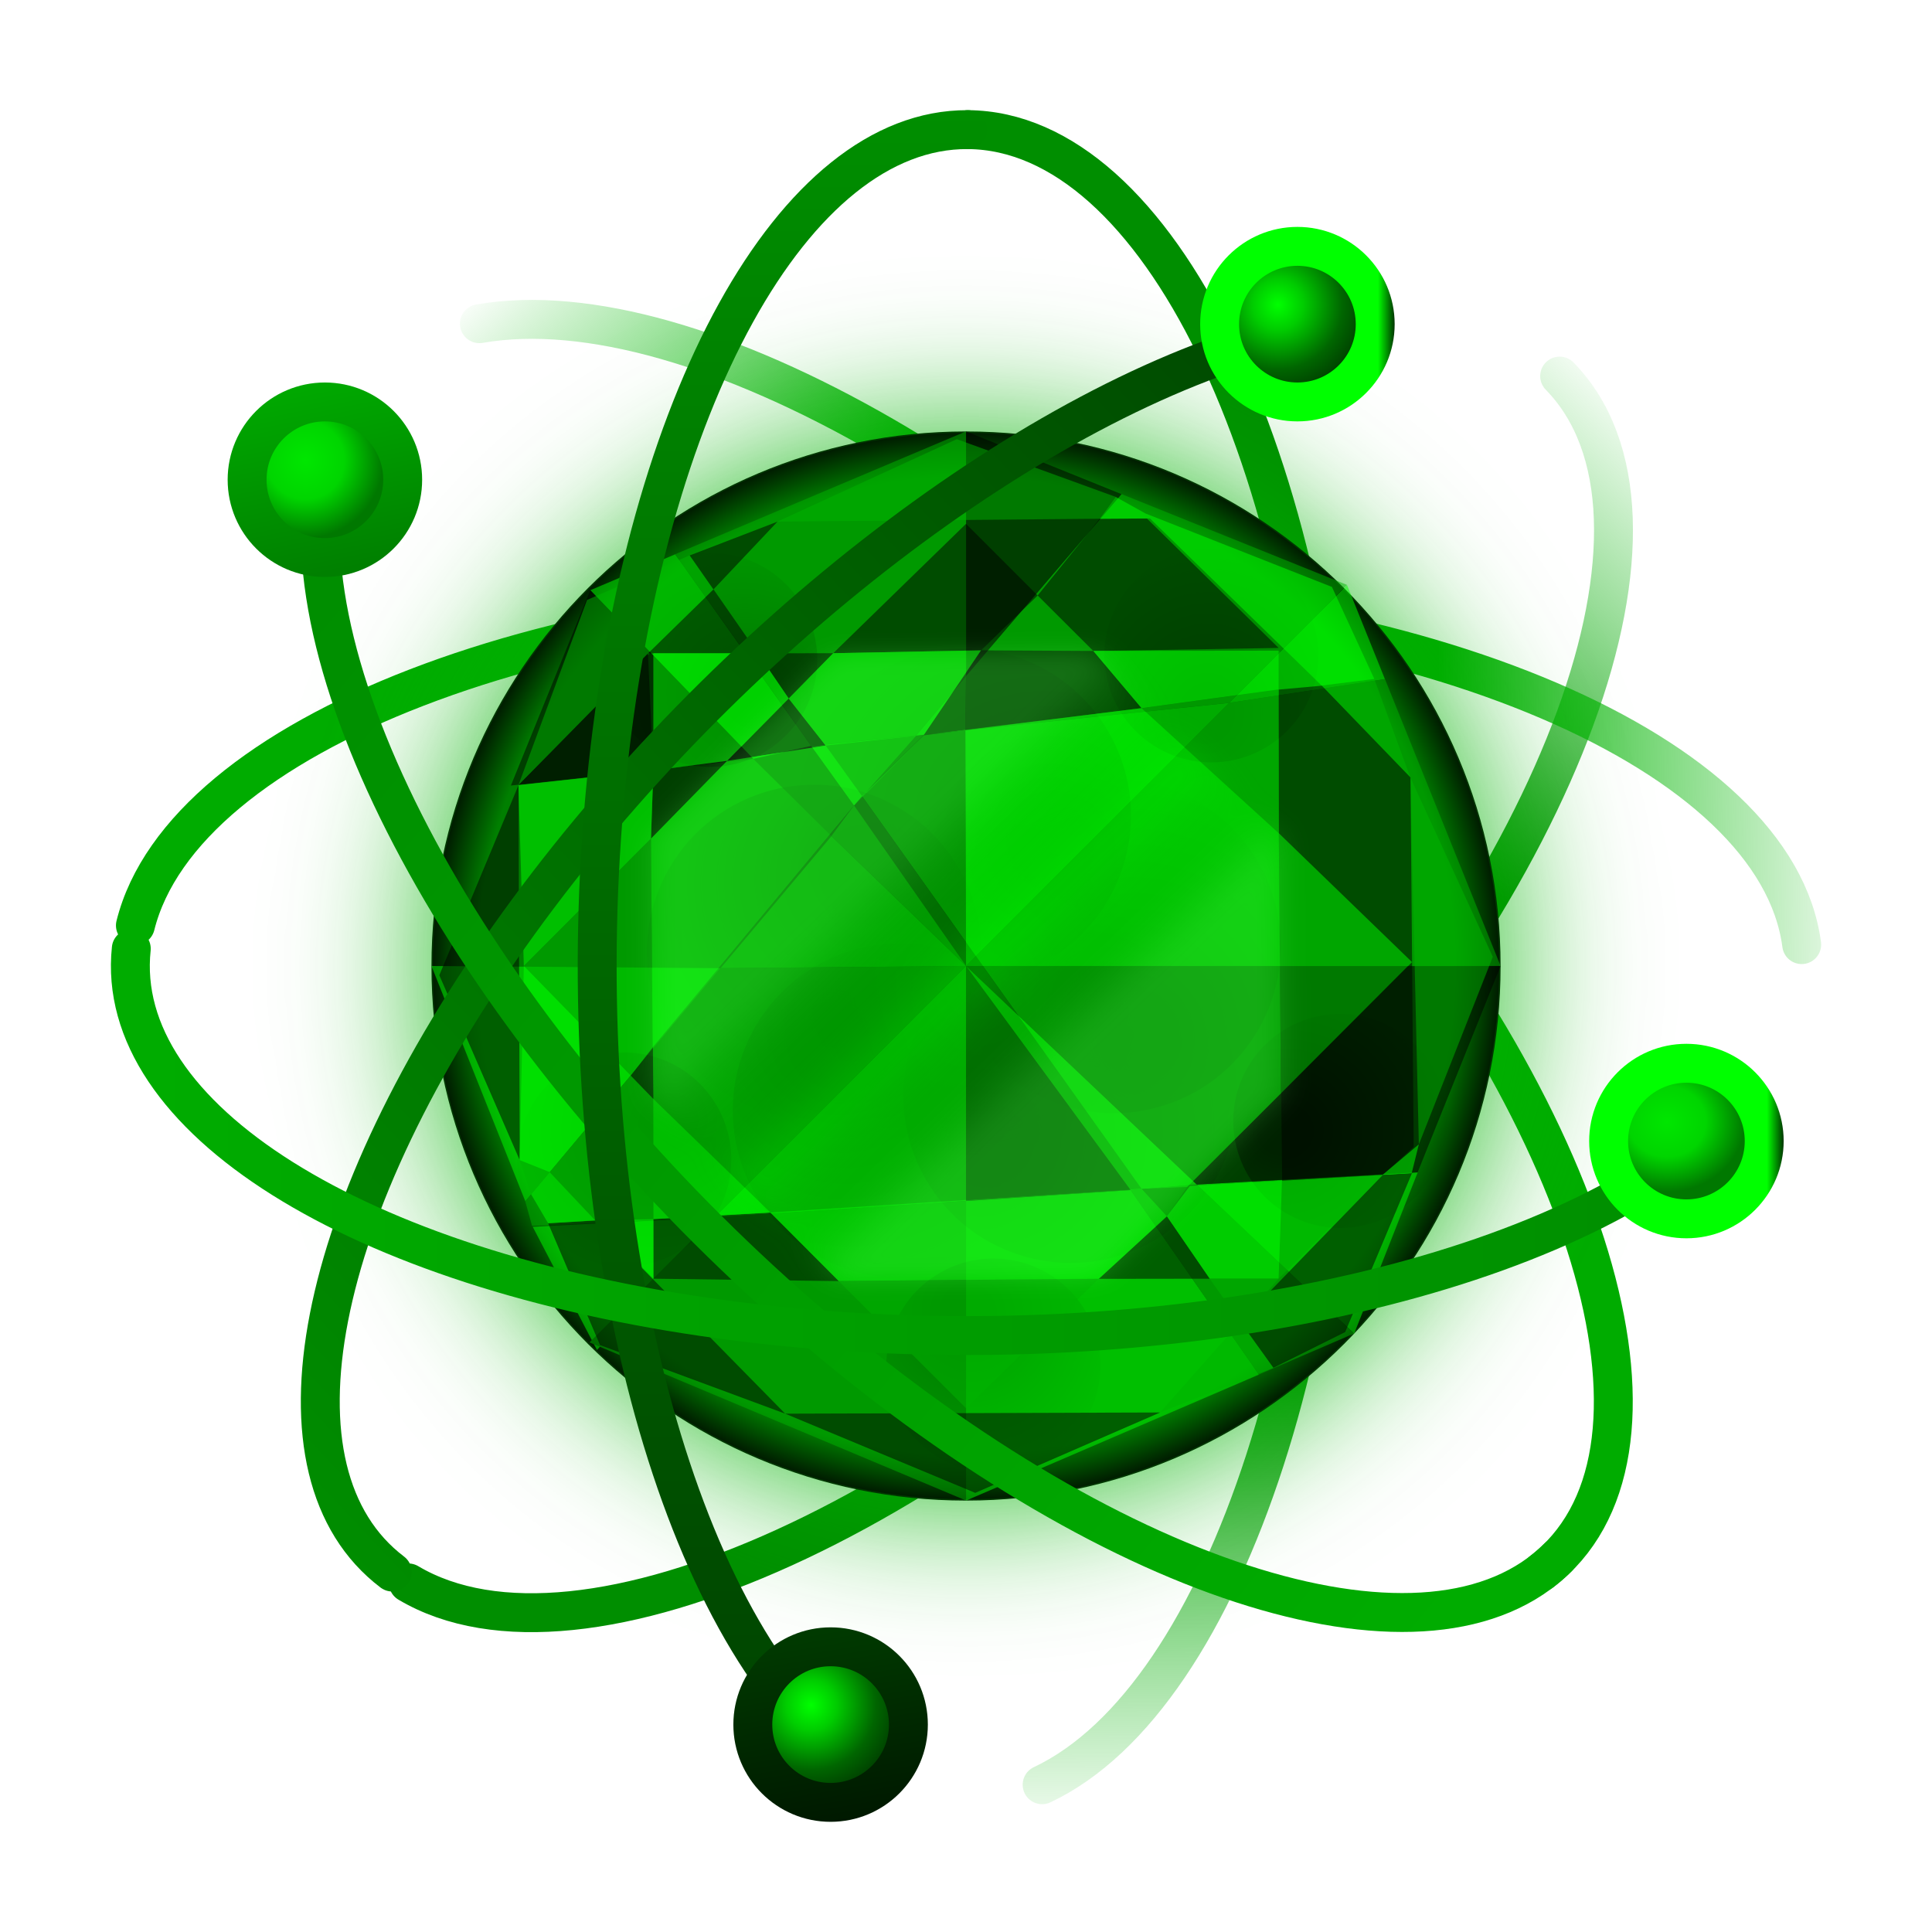
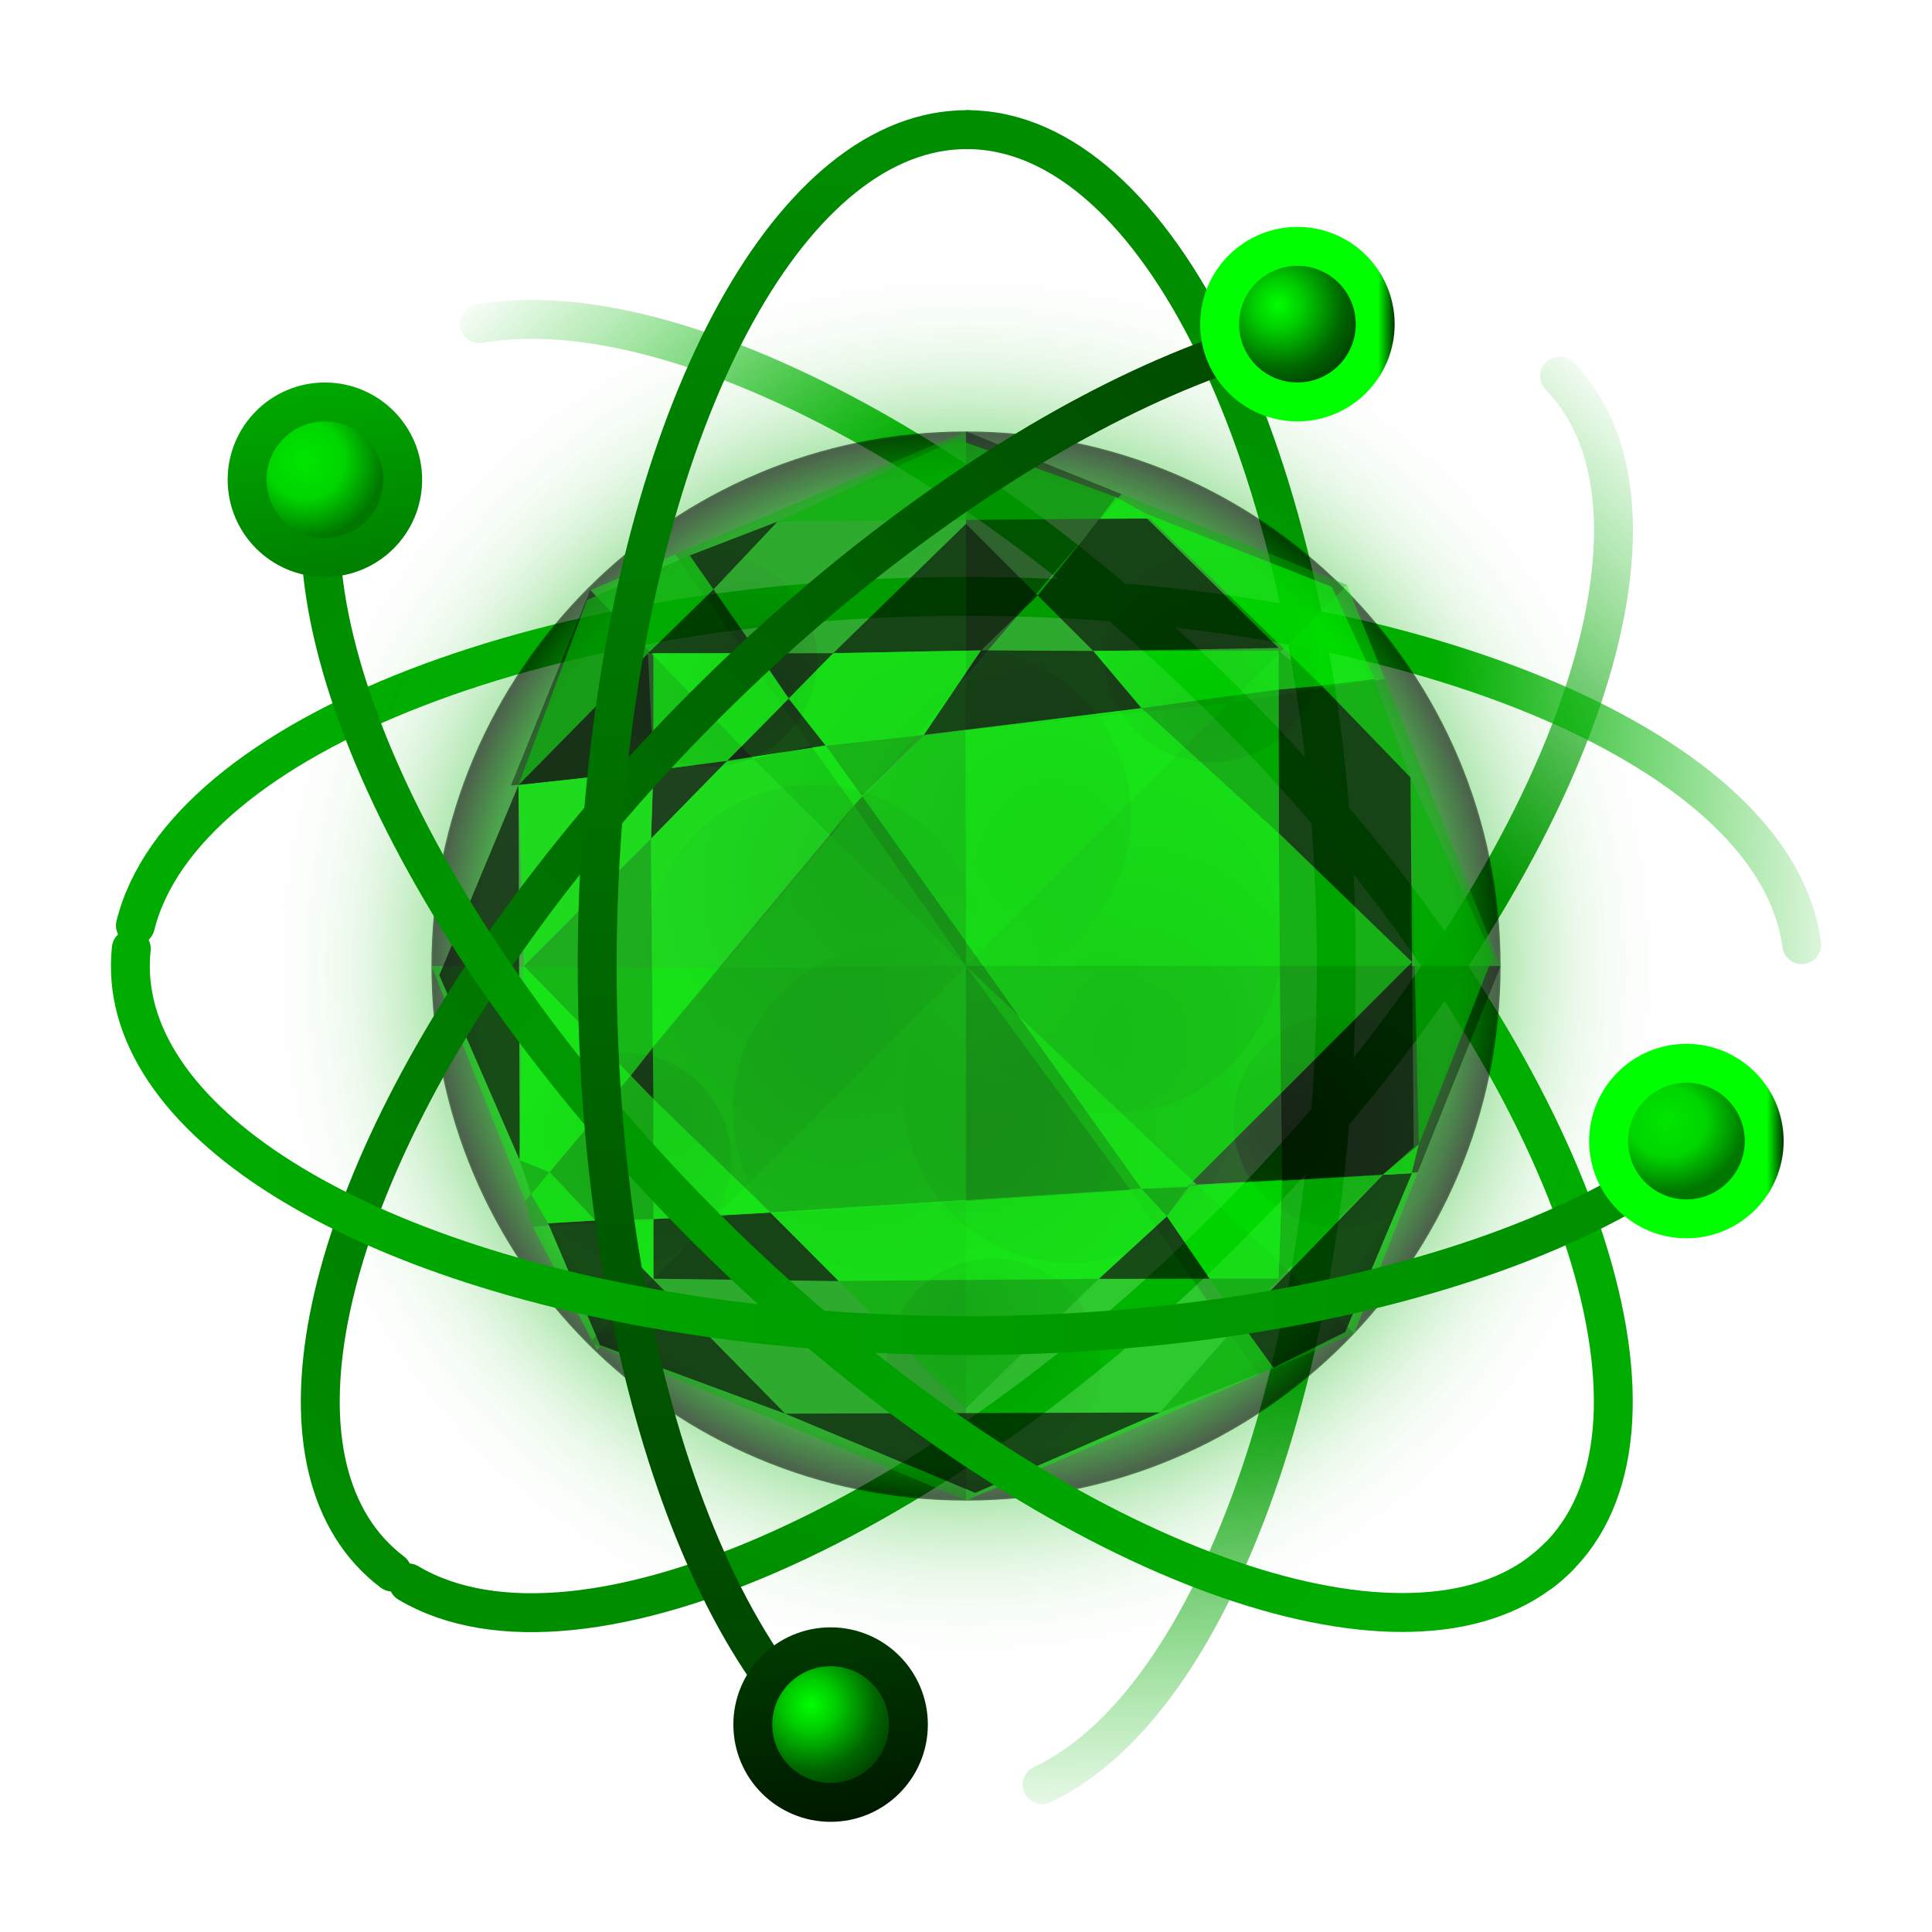
<svg xmlns="http://www.w3.org/2000/svg" xmlns:xlink="http://www.w3.org/1999/xlink" width="64" height="64" version="1.1" viewBox="0 0 16.933 16.933" xml:space="preserve">
  <defs>
    <linearGradient id="linearGradient1">
      <stop stop-color="#0f0" offset=".914" />
      <stop stop-color="#003600" offset="1" />
    </linearGradient>
    <linearGradient id="linearGradient4">
      <stop stop-color="#007000" offset=".132" />
      <stop stop-color="#008200" stop-opacity="0" offset="1" />
    </linearGradient>
    <radialGradient id="radialGradient6" cx="8.514" cy="7.493" r="1.792" gradientTransform="matrix(1.8966 .0082445 -.0089578 2.0606 -20.089 -4.4777)" gradientUnits="userSpaceOnUse" xlink:href="#linearGradient4" />
    <radialGradient id="radialGradient7" cx="8.514" cy="7.493" r="1.792" gradientTransform="matrix(1.8966 .0082445 -.0089578 2.0606 -25.75 -18.249)" gradientUnits="userSpaceOnUse" xlink:href="#linearGradient4" />
    <radialGradient id="radialGradient8" cx="8.514" cy="7.493" r="1.792" gradientTransform="matrix(1.8966 .0082445 -.0089578 2.0606 -14.048 -27.014)" gradientUnits="userSpaceOnUse" xlink:href="#linearGradient4" />
    <radialGradient id="radialGradient9" cx="8.514" cy="7.493" r="1.792" gradientTransform="matrix(1.8966 .0082445 -.0089578 2.0606 -2.2717 -17.74)" gradientUnits="userSpaceOnUse" xlink:href="#linearGradient4" />
    <radialGradient id="radialGradient10" cx="8.514" cy="7.493" r="1.792" gradientTransform="matrix(1.8966 .0082445 -.0089578 2.0606 -8.0768 -3.6769)" gradientUnits="userSpaceOnUse" xlink:href="#linearGradient4" />
    <radialGradient id="radialGradient11" cx="8.514" cy="7.493" r="1.792" gradientTransform="matrix(1.2138 .0052765 -.005733 1.3188 -9.7871 -2.4848)" gradientUnits="userSpaceOnUse" xlink:href="#linearGradient4" />
    <radialGradient id="radialGradient12" cx="8.514" cy="7.493" r="1.792" gradientTransform="matrix(1.2138 .0052765 -.005733 1.3188 -21.347 -12.96)" gradientUnits="userSpaceOnUse" xlink:href="#linearGradient4" />
    <radialGradient id="radialGradient13" cx="8.514" cy="7.493" r="1.792" gradientTransform="matrix(1.2138 .0052765 -.005733 1.3188 -12.884 -25.328)" gradientUnits="userSpaceOnUse" xlink:href="#linearGradient4" />
    <radialGradient id="radialGradient14" cx="8.514" cy="7.493" r="1.792" gradientTransform="matrix(1.2138 .0052765 -.005733 1.3188 2.1297 -20.932)" gradientUnits="userSpaceOnUse" xlink:href="#linearGradient4" />
    <radialGradient id="radialGradient15" cx="8.514" cy="7.493" r="1.792" gradientTransform="matrix(1.2138 .0052765 -.005733 1.3188 1.899 -6.2095)" gradientUnits="userSpaceOnUse" xlink:href="#linearGradient4" />
    <radialGradient id="radialGradient17" cx="8.605" cy="8.744" r="2.268" gradientTransform="matrix(1 0 0 1.0175 0 -.15273)" gradientUnits="userSpaceOnUse">
      <stop stop-color="#00c700" offset="0" />
      <stop stop-color="#050" stop-opacity="0" offset="1" />
    </radialGradient>
    <clipPath id="clipPath260">
      <circle cx="8.467" cy="8.467" r="7.123" />
    </clipPath>
    <clipPath id="clipPath261">
      <circle transform="rotate(-6.5888)" cx="8.467" cy="8.467" r="7.123" />
    </clipPath>
    <clipPath id="clipPath262">
      <circle transform="rotate(-81.589)" cx="8.467" cy="8.467" r="7.123" />
    </clipPath>
    <clipPath id="clipPath263">
      <circle transform="rotate(203.41)" cx="8.467" cy="8.467" r="7.123" />
    </clipPath>
    <clipPath id="clipPath264">
      <circle transform="rotate(128.41)" cx="8.467" cy="8.467" r="7.123" />
    </clipPath>
    <clipPath id="clipPath265">
      <circle transform="rotate(45)" cx="8.467" cy="8.467" r="7.123" />
    </clipPath>
    <clipPath id="clipPath266">
      <circle transform="rotate(15)" cx="8.467" cy="8.467" r="7.123" />
    </clipPath>
    <clipPath id="clipPath267">
      <circle transform="rotate(-60)" cx="8.467" cy="8.467" r="7.123" />
    </clipPath>
    <clipPath id="clipPath268">
      <circle transform="rotate(225)" cx="8.467" cy="8.467" r="7.123" />
    </clipPath>
    <clipPath id="clipPath269">
      <circle transform="rotate(150)" cx="8.467" cy="8.467" r="7.123" />
    </clipPath>
    <clipPath id="clipPath270">
      <circle transform="rotate(75)" cx="8.467" cy="8.467" r="7.123" />
    </clipPath>
    <radialGradient id="radialGradient2" cx="8.467" cy="8.467" r="7.141" gradientUnits="userSpaceOnUse" xlink:href="#linearGradient1" />
    <filter id="filter2" x="-.168" y="-.168" width="1.336" height="1.336" color-interpolation-filters="sRGB">
      <feFlood flood-color="rgb(0,178,0)" flood-opacity=".878" in="SourceGraphic" result="flood" />
      <feGaussianBlur in="SourceGraphic" result="blur" stdDeviation="1" />
      <feOffset dx="0" dy="0" in="blur" result="offset" />
      <feComposite in="flood" in2="offset" operator="in" result="comp1" />
      <feComposite in="SourceGraphic" in2="comp1" result="comp2" />
    </filter>
-     <linearGradient id="linearGradient68" x1="3.759" x2="7.53" y1="2.851" y2="8.041" gradientUnits="userSpaceOnUse">
-       <stop stop-color="#6f6" offset=".3" />
-       <stop stop-color="#090" stop-opacity="0" offset=".43" />
-       <stop stop-color="#0f0" offset=".511" />
-       <stop stop-color="#0ea70e" stop-opacity=".137" offset=".618" />
-       <stop stop-color="#6f6" offset=".703" />
-     </linearGradient>
-     <filter id="filter6" x="-.046" y="-.046" width="1.092" height="1.092" color-interpolation-filters="sRGB">
-       <feGaussianBlur stdDeviation="0.123" />
-     </filter>
    <linearGradient id="linearGradient3678-3">
      <stop stop-color="#008e00" offset="0" />
      <stop stop-color="#00bc00" stop-opacity="0" offset="1" />
    </linearGradient>
    <linearGradient id="linearGradient3672-5">
      <stop stop-color="#008e00" offset="0" />
      <stop stop-color="#004000" offset="1" />
    </linearGradient>
    <linearGradient id="linearGradient3789-6">
      <stop stop-color="#00ac00" offset="0" />
      <stop stop-color="#00bc00" stop-opacity="0" offset="1" />
    </linearGradient>
    <linearGradient id="linearGradient6326-2">
      <stop stop-color="#00ac00" offset="0" />
      <stop stop-color="#008c00" offset="1" />
    </linearGradient>
    <linearGradient id="linearGradient3642-9" x1="48.127" x2="2.873" y1="25.828" y2="24.414" gradientUnits="userSpaceOnUse" xlink:href="#linearGradient3672-5" />
    <linearGradient id="linearGradient4103-5">
      <stop stop-color="#00e600" offset="0" />
      <stop stop-color="#00d500" offset=".5" />
      <stop stop-color="#007800" offset="1" />
    </linearGradient>
    <linearGradient id="linearGradient3712-4" x1="9.875" x2="9.125" y1="43.125" y2="38.625" gradientUnits="userSpaceOnUse">
      <stop stop-color="#001200" offset="0" />
      <stop stop-color="#003b00" offset="1" />
    </linearGradient>
    <radialGradient id="radialGradient3720-3" cx="9.125" cy="40.125" r="1.875" gradientUnits="userSpaceOnUse">
      <stop stop-color="#0f0" offset="0" />
      <stop stop-color="#0c0" offset=".262" />
      <stop stop-color="#060" offset=".663" />
      <stop stop-color="#030" offset="1" />
    </radialGradient>
    <radialGradient id="radialGradient3724-6" cx="8.927" cy="39.982" r="1.875" gradientTransform="matrix(.8 -1.3546e-7 1.2255e-7 .72374 1.9832 11.188)" gradientUnits="userSpaceOnUse" xlink:href="#linearGradient4103-5" />
    <linearGradient id="linearGradient3726-7" x1="8.375" x2="9.125" y1="38.625" y2="42.375" gradientUnits="userSpaceOnUse">
      <stop stop-color="#00ab00" offset="0" />
      <stop stop-color="#008000" offset="1" />
    </linearGradient>
    <linearGradient id="linearGradient3757-8" x1="4.49" x2="47.5" y1="23" y2="23" gradientUnits="userSpaceOnUse" xlink:href="#linearGradient6326-2" />
    <linearGradient id="linearGradient3765-4" x1="46.006" x2="4.287" y1="23.707" y2="27.243" gradientUnits="userSpaceOnUse" xlink:href="#linearGradient6326-2" />
    <linearGradient id="linearGradient3773-5" x1="3.5" x2="47.5" y1="23" y2="23" gradientUnits="userSpaceOnUse" xlink:href="#linearGradient3672-5" />
    <radialGradient id="radialGradient3783-2" cx="8.927" cy="39.927" r="1.875" gradientTransform="matrix(.8 -1.4446e-7 1.4446e-7 .8 1.9832 8.1833)" gradientUnits="userSpaceOnUse" xlink:href="#linearGradient4103-5" />
    <linearGradient id="linearGradient3795-0" x1="14.893" x2="2.832" y1="23.707" y2="24.109" gradientUnits="userSpaceOnUse" xlink:href="#linearGradient3678-3" />
    <linearGradient id="linearGradient3799-3" x1="37.5" x2="49.09" y1="23" y2="23.173" gradientUnits="userSpaceOnUse" xlink:href="#linearGradient3789-6" />
    <linearGradient id="linearGradient3803-6" x1="14.893" x2="4.063" y1="22.293" y2="21.83" gradientUnits="userSpaceOnUse" xlink:href="#linearGradient3789-6" />
    <linearGradient id="linearGradient3807-1" x1="35.5" x2="48.263" y1="22" y2="21.914" gradientUnits="userSpaceOnUse" xlink:href="#linearGradient3678-3" />
    <linearGradient id="linearGradient2" x1="7.625" x2="11.375" y1="38.625" y2="38.625" gradientUnits="userSpaceOnUse" xlink:href="#linearGradient1" />
  </defs>
  <g transform="matrix(.23812 0 0 .23812 .8466 .84659)">
    <g transform="matrix(1.4318,0,0,1.4318,20.573,20.545)" fill="none" stroke-linecap="round" stroke-linejoin="round">
      <path transform="rotate(90,24.25,6.75)" d="m4 22.966a21.5 9.5 0 0 1 42.548-1.904" stroke="url(#linearGradient3807-1)" />
      <path transform="rotate(45,34.857,-5.6244)" d="m4.966 20.184a21.5 9.5 0 0 1 41.996 3.375" stroke="url(#linearGradient3803-6)" />
      <path transform="rotate(135,19.857,11.876)" d="m4 22.946a21.5 9.5 0 0 1 42.865-1.009" stroke="url(#linearGradient3795-0)" />
      <path transform="translate(-17.5,-15)" d="m4.129 21.959a21.5 9.5 0 0 1 42.835 0.492" stroke="url(#linearGradient3799-3)" />
    </g>
    <g transform="matrix(2.7553,0,0,2.7553,8.672,8.672)">
-       <circle cx="8.467" cy="8.467" r="7.141" fill="url(#radialGradient2)" filter="url(#filter2)" />
-       <circle transform="rotate(-75)" cx="-4.053" cy="9.82" r="2.234" clip-path="url(#clipPath270)" fill="url(#radialGradient6)" opacity=".828" />
-       <circle transform="rotate(210)" cx="-9.714" cy="-3.951" r="2.234" clip-path="url(#clipPath269)" fill="url(#radialGradient7)" opacity=".828" />
-       <circle transform="rotate(135)" cx="1.989" cy="-12.716" r="2.234" clip-path="url(#clipPath268)" fill="url(#radialGradient8)" opacity=".828" />
-       <circle transform="rotate(60)" cx="13.765" cy="-3.442" r="2.234" clip-path="url(#clipPath267)" fill="url(#radialGradient9)" opacity=".828" />
-       <circle transform="rotate(-15)" cx="7.96" cy="10.621" r="2.234" clip-path="url(#clipPath266)" fill="url(#radialGradient10)" opacity=".828" />
-       <circle transform="rotate(-45)" cx=".476" cy="6.666" r="1.43" clip-path="url(#clipPath265)" fill="url(#radialGradient11)" opacity=".828" />
-       <circle transform="rotate(231.59)" cx="-11.084" cy="-3.809" r="1.43" clip-path="url(#clipPath264)" fill="url(#radialGradient12)" opacity=".828" />
-       <circle transform="rotate(156.59)" cx="-2.621" cy="-16.177" r="1.43" clip-path="url(#clipPath263)" fill="url(#radialGradient13)" opacity=".828" />
-       <circle transform="rotate(81.589)" cx="12.393" cy="-11.781" r="1.43" clip-path="url(#clipPath262)" fill="url(#radialGradient14)" opacity=".828" />
-       <circle transform="rotate(6.5888)" cx="12.162" cy="2.941" r="1.43" clip-path="url(#clipPath261)" fill="url(#radialGradient15)" opacity=".828" />
-       <ellipse cx="8.605" cy="8.744" rx="2.268" ry="2.307" clip-path="url(#clipPath260)" fill="url(#radialGradient17)" opacity=".828" />
-       <circle cx="8.467" cy="8.467" r="7.123" opacity=".5" />
-       <g fill-rule="evenodd">
+       <g opacity=".703">
+         <circle cx="8.467" cy="8.467" r="7.141" fill="url(#radialGradient2)" filter="url(#filter2)" />
+         <circle transform="rotate(-75)" cx="-4.053" cy="9.82" r="2.234" clip-path="url(#clipPath270)" fill="url(#radialGradient6)" opacity=".828" />
+         <circle transform="rotate(210)" cx="-9.714" cy="-3.951" r="2.234" clip-path="url(#clipPath269)" fill="url(#radialGradient7)" opacity=".828" />
+         <circle transform="rotate(135)" cx="1.989" cy="-12.716" r="2.234" clip-path="url(#clipPath268)" fill="url(#radialGradient8)" opacity=".828" />
+         <circle transform="rotate(60)" cx="13.765" cy="-3.442" r="2.234" clip-path="url(#clipPath267)" fill="url(#radialGradient9)" opacity=".828" />
+         <circle transform="rotate(-15)" cx="7.96" cy="10.621" r="2.234" clip-path="url(#clipPath266)" fill="url(#radialGradient10)" opacity=".828" />
+         <circle transform="rotate(-45)" cx=".476" cy="6.666" r="1.43" clip-path="url(#clipPath265)" fill="url(#radialGradient11)" opacity=".828" />
+         <circle transform="rotate(231.59)" cx="-11.084" cy="-3.809" r="1.43" clip-path="url(#clipPath264)" fill="url(#radialGradient12)" opacity=".828" />
+         <circle transform="rotate(156.59)" cx="-2.621" cy="-16.177" r="1.43" clip-path="url(#clipPath263)" fill="url(#radialGradient13)" opacity=".828" />
+         <circle transform="rotate(81.589)" cx="12.393" cy="-11.781" r="1.43" clip-path="url(#clipPath262)" fill="url(#radialGradient14)" opacity=".828" />
+         <circle transform="rotate(6.5888)" cx="12.162" cy="2.941" r="1.43" clip-path="url(#clipPath261)" fill="url(#radialGradient15)" opacity=".828" />
+         <ellipse cx="8.605" cy="8.744" rx="2.268" ry="2.307" clip-path="url(#clipPath260)" fill="url(#radialGradient17)" opacity=".828" />
+         <circle cx="8.467" cy="8.467" r="7.123" opacity=".5" />
+       </g>
+       <g fill-rule="evenodd" opacity=".8">
        <g opacity=".5">
          <path d="m4.582 2.967-1.135 0.48 2.178 2.254 0.825-0.1 0.521 0.724 0.832-0.937-1.405 0.14zm3.22 2.42 0.656-0.069 0.009-0.721zm0.656-0.069 0.009 3.149 3.516-3.515zm3.524-0.366 2.081-0.317-0.506-1.257zm-3.515 3.515 2.198 2.993 0.884-0.074zm0 0-3.357 3.357 3.357-0.218zm0 0-1.798-1.735-1.48 1.764zm-3.278 0.029-3.863-0.029 1.254 3.143zm3.278 3.11v4.002l3.912-1.683-1.714-2.465zm-3.357 0.218-2.431 0.127 0.858 1.646zm6.439-0.438 2.103 1.992 0.849-2.155z" fill="#0f0" />
          <path d="m8.467 1.325v3.271l2.079-2.432zm-5.02 2.121-1.06 2.61 3.239-0.356zm2.178 2.254 1.044 1.032 0.302-0.408-0.573-0.798zm1.346 0.624 1.496 2.143-0.009-3.149-0.556 0.069zm1.496 2.143 3.082 2.919 2.951-0.163 1.108-2.755zm0 0v3.139l2.198-0.146z" />
          <path d="m8.467 1.325-3.885 1.641 1.816 2.559 1.405-0.14 0.665-0.791zm0 3.271-0.009 0.721 3.524-0.366 1.575-1.575-3.011-1.213zm3.515 0.355-3.515 3.515h7.141l-1.545-3.833zm-3.515 3.515-3.278 0.029-2.61 3.114 0.091 0.33 2.44-0.116zm0 0-1.496-2.143-0.302 0.408zm-3.357 3.357-1.673 1.672 5.03 2.112v-4.002zm6.439-0.438-0.884 0.074 1.714 2.465 1.272-0.548z" fill="#00b300" />
        </g>
-         <g opacity=".5">
+         <g opacity=".75">
          <path d="m8.344 1.429-2.397 1.101 4.304-0.038 0.215-0.292zm-3.569 1.552-1.371 0.596-0.916 2.473 2.604-2.615zm7.868 1.274v0.518l0.575-0.052zm0.575 0.466 1.184 1.226-0.481-1.314zm1.184 1.226 0.114 4.903 0.988-2.506zm-1.76-1.174-1.831 0.25 1.833 1.671zm0.002 1.92 0.03 3.474 1.749-1.753zm-4.743-1.313-1.31 0.142 0.485 0.674zm-0.824 0.816-2.795 3.355 0.006 0.689 1.565 1.52 4.959-0.317zm3.735 5.247 0.338 0.367 0.27-0.39zm-6.524-1.202-0.301-0.311-1.082 1.291 0.609 0.645 0.776-0.018zm-1.383 0.98-0.402-0.161 0.154 0.457zm1.082-1.291 0.295-0.379-0.024-2.785-1.698 1.701zm10.047 1.327-1.346 0.078-0.045 1.309zm-1.391 1.387h-0.921l0.408 0.576zm-0.513 0.576-1.071 1.211 1.513-0.596zm-1.89-0.574-3.474 0.03 1.701 1.698z" fill="#00b300" opacity="1" />
          <path d="m10.883 2.488-0.631 0.005-0.828 1.024 0.744 0.742 2.475-0.041zm-0.715 1.77-1.5-0.008-0.765 1.13 2.91-0.358zm-1.5-0.008 0.756-0.733-0.957-0.957-1.774 1.728zm-1.974 0.038-1.007 0.002 0.412 0.604zm-0.595 0.606-0.823 0.833 1.317-0.205zm-0.823 0.833-0.985 0.127-0.032 0.912zm-0.985 0.127-0.073-1.563-1.73 1.76zm-1.802 0.197-1.058 2.539 1.074 2.47zm1.73-1.76 1.469-5.168e-4 -0.594-0.855zm0.874-0.855 0.855-0.905-1.172 0.451zm8.127 1.286-0.575 0.052 0.002 1.92 1.779 1.721-0.022-2.467zm1.206 3.693-1.749 1.753 0.013 1.167 1.346-0.078 0.411-0.374zm-0.39 2.842-1.904 1.963 0.442 0.614 0.958-0.477 0.892-2.122zm-9.752-1.705-0.295 0.379 0.301 0.311zm1.57 2.209-1.563 0.088v0.795l2.476 0.032zm5.297 0.05-0.91 0.835 1.482-0.002zm-7.636 0.056-0.63 0.037 0.693 1.627 2.473 0.916zm2.536 2.58 2.539 1.058 2.47-1.074z" />
          <path d="m10.466 2.2-0.215 0.292 0.673-0.004 2.294 2.232 0.703-0.088-0.566-1.229-2.492-0.982zm-1.799 2.05-1.974 0.038-0.595 0.606 0.494 0.628 1.31-0.142zm-2.075 1.272-1.317 0.205-1.017 1.039 0.024 2.785 2.795-3.355zm0.485 0.674 3.735 5.247 0.608-0.023 1.255-1.253-0.03-3.474-1.833-1.671-2.91 0.364zm3.735-1.174 1.831-0.25v-0.518l-2.476 0.003zm0 6.42-4.959 0.317 0.913 0.915 3.474-0.03 0.91-0.835zm0.338 0.367 0.572 0.833h0.921l0.045-1.309-1.23 0.072zm-5.297-0.05-1.565-1.52 0.002 1.608zm-1.563 0.088-0.776 0.018 0.776 0.777zm-0.776 0.018-0.609-0.645-0.248 0.296 0.227 0.387zm-0.609-0.645 1.082-1.291-1.427-1.463-0.056 2.593zm-0.345-2.754 1.698-1.701 0.032-0.912-1.802 0.197zm1.73-2.613 0.985-0.127 0.823-0.833-0.412-0.604h-1.396zm10.226 4.996-0.482 0.406 0.387-0.023z" fill="#0f0" />
        </g>
-         <path transform="matrix(1.3536 -.19023 .19023 1.3536 -.20977 2.1687)" d="m8.521 7.107-2.017 1.547-2.52-0.332-1.547-2.017 0.332-2.52 2.017-1.547 2.52 0.332 1.547 2.017z" fill="url(#linearGradient68)" filter="url(#filter6)" opacity=".2" />
      </g>
    </g>
    <g fill="none" stroke-linecap="round" stroke-linejoin="round">
      <path transform="matrix(-1.0124,1.0124,-1.0124,-1.0124,81.132,29.469)" d="m46.961 22.427a21.5 9.5 0 0 1-38.706 6.246" stroke="url(#linearGradient3642-9)" />
      <path transform="matrix(1.0124,1.0124,-1.0124,1.0124,29.497,-17.104)" d="m47 23a21.5 9.5 0 0 1-41.581 3.394" stroke="url(#linearGradient3765-4)" />
      <path transform="matrix(0,1.4318,-1.4318,0,64.96,-4.5113)" d="M 44.976,27.024 A 21.5,9.5 0 0 1 4,22.977" stroke="url(#linearGradient3773-5)" />
      <path transform="matrix(1.4318 0 0 1.4318 -4.4834 -.9318)" d="m43.812 27.978a21.5 9.5 0 0 1-39.789-5.422" stroke="url(#linearGradient3757-8)" />
    </g>
    <g stroke-linecap="round" stroke-linejoin="round" stroke-width=".75">
      <path transform="matrix(1.9089,0,0,1.9089,26.064,-68.935)" d="m11 40.5a1.5 1.5 0 1 1-3 0 1.5 1.5 0 1 1 3 0z" fill="url(#radialGradient3720-3)" stroke="url(#linearGradient2)" />
      <path transform="matrix(1.9089,0,0,1.9089,40.382,-38.867)" d="m11 40.5a1.5 1.5 0 1 1-3 0 1.5 1.5 0 1 1 3 0z" fill="url(#radialGradient3724-6)" stroke="url(#linearGradient2)" />
      <path transform="matrix(1.9089,0,0,1.9089,8.8822,-17.389)" d="m11 40.5a1.5 1.5 0 1 1-3 0 1.5 1.5 0 1 1 3 0z" fill="url(#radialGradient3720-3)" stroke="url(#linearGradient3712-4)" />
      <path transform="matrix(1.9089,0,0,1.9089,-9.7314,-63.208)" d="m11 40.5a1.5 1.5 0 1 1-3 0 1.5 1.5 0 1 1 3 0z" fill="url(#radialGradient3783-2)" stroke="url(#linearGradient3726-7)" />
    </g>
  </g>
  <style>svg {background-color: white; }</style>
</svg>
